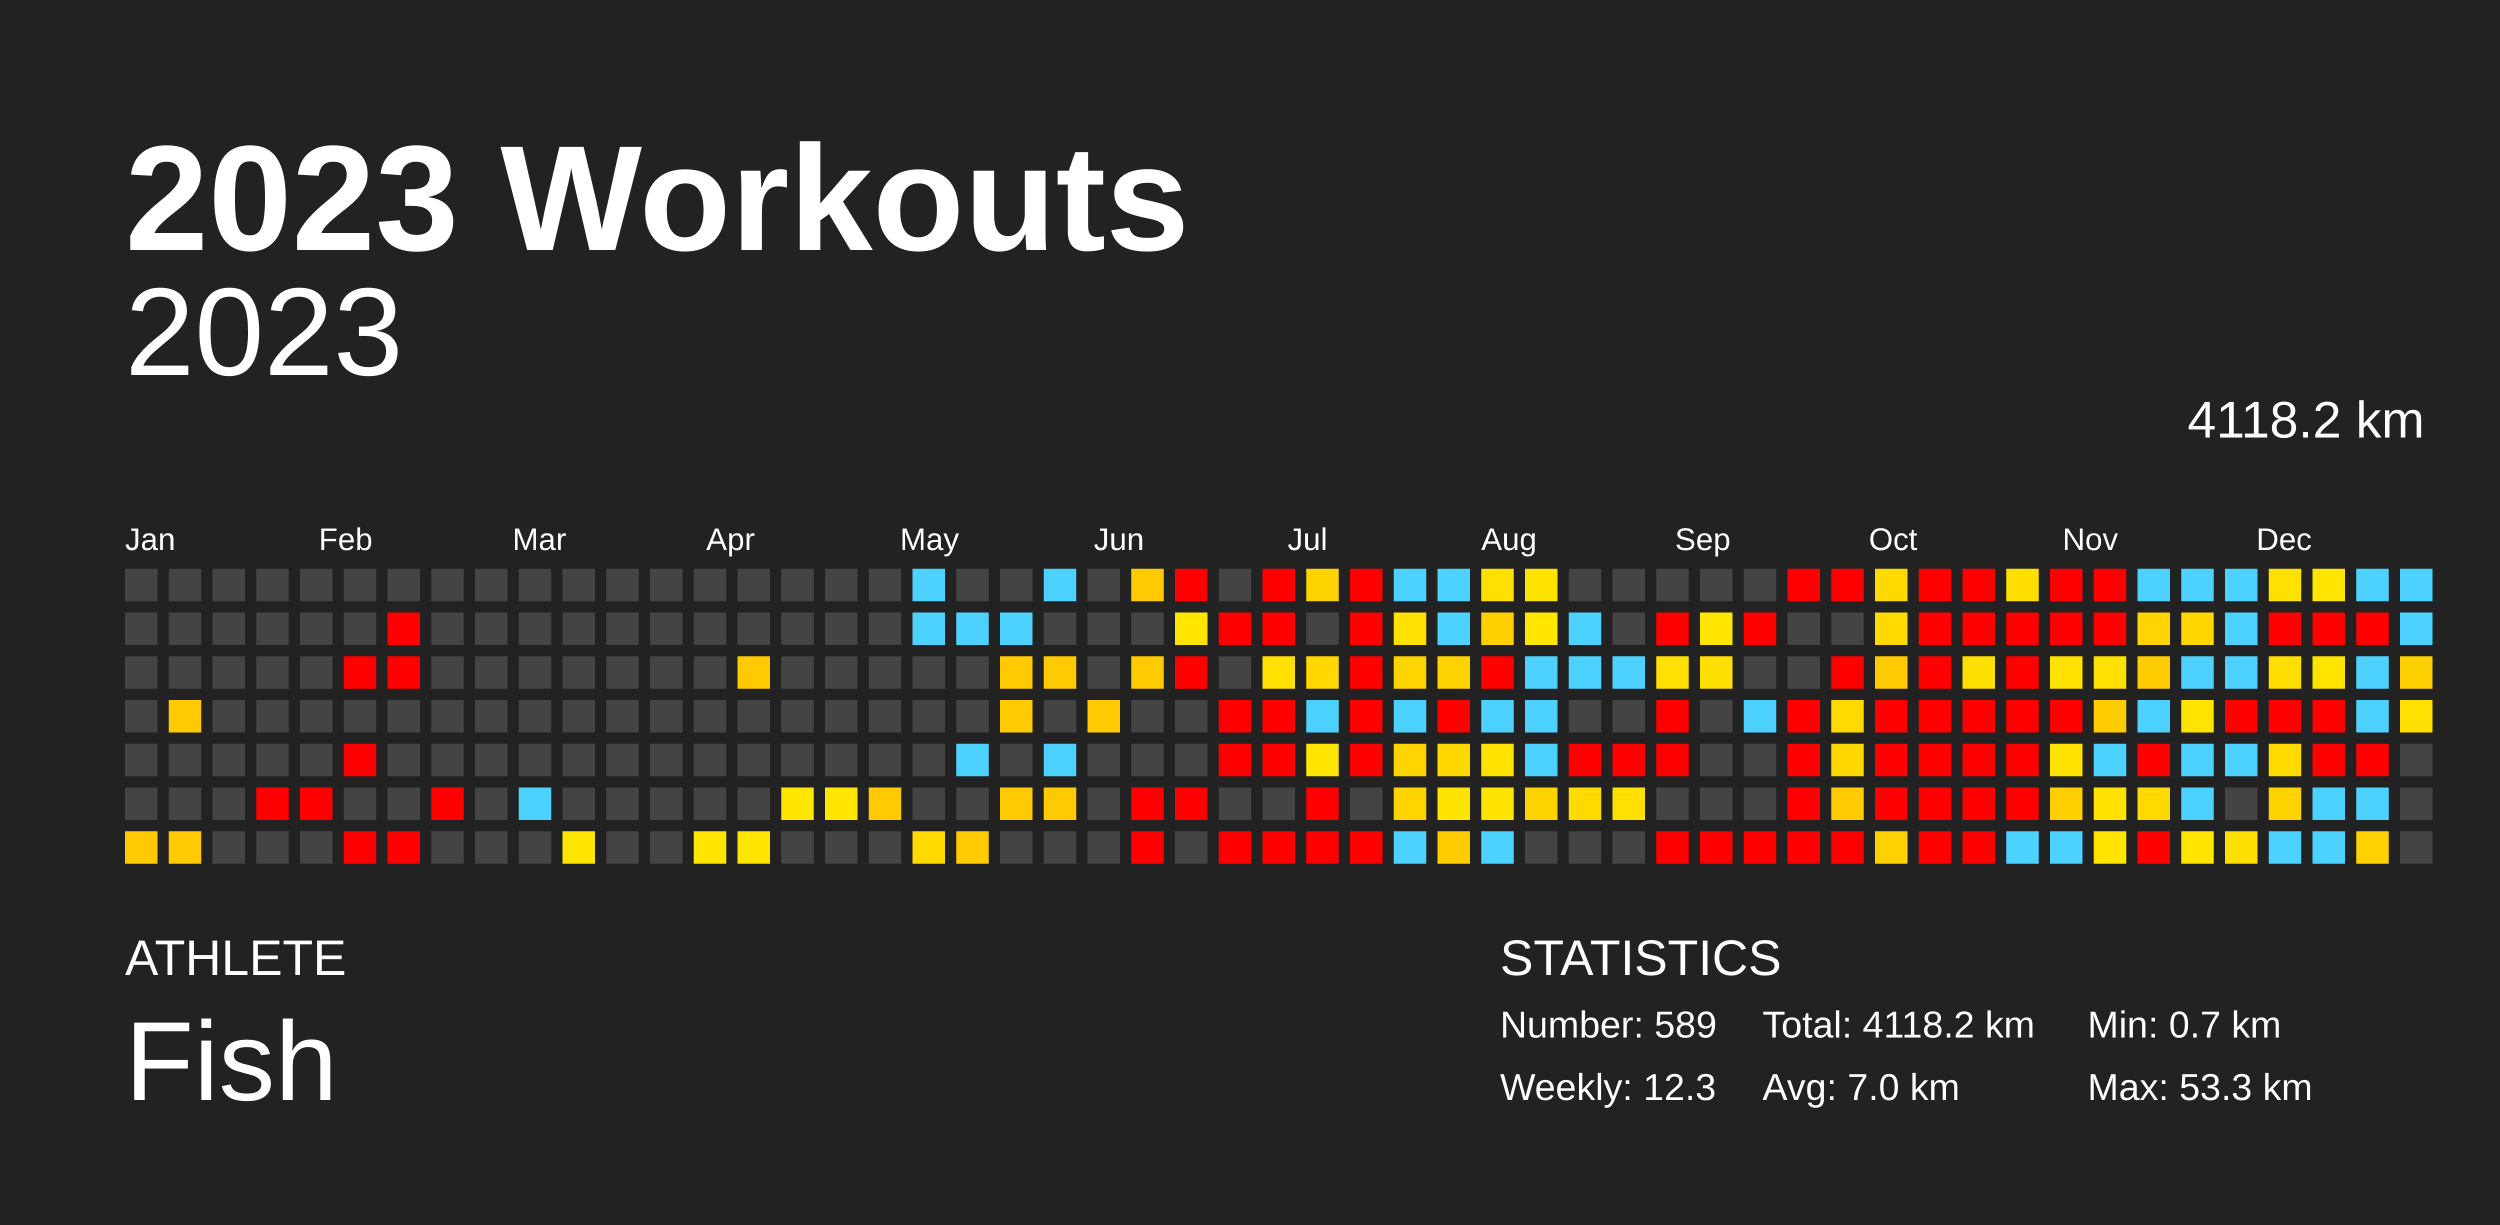
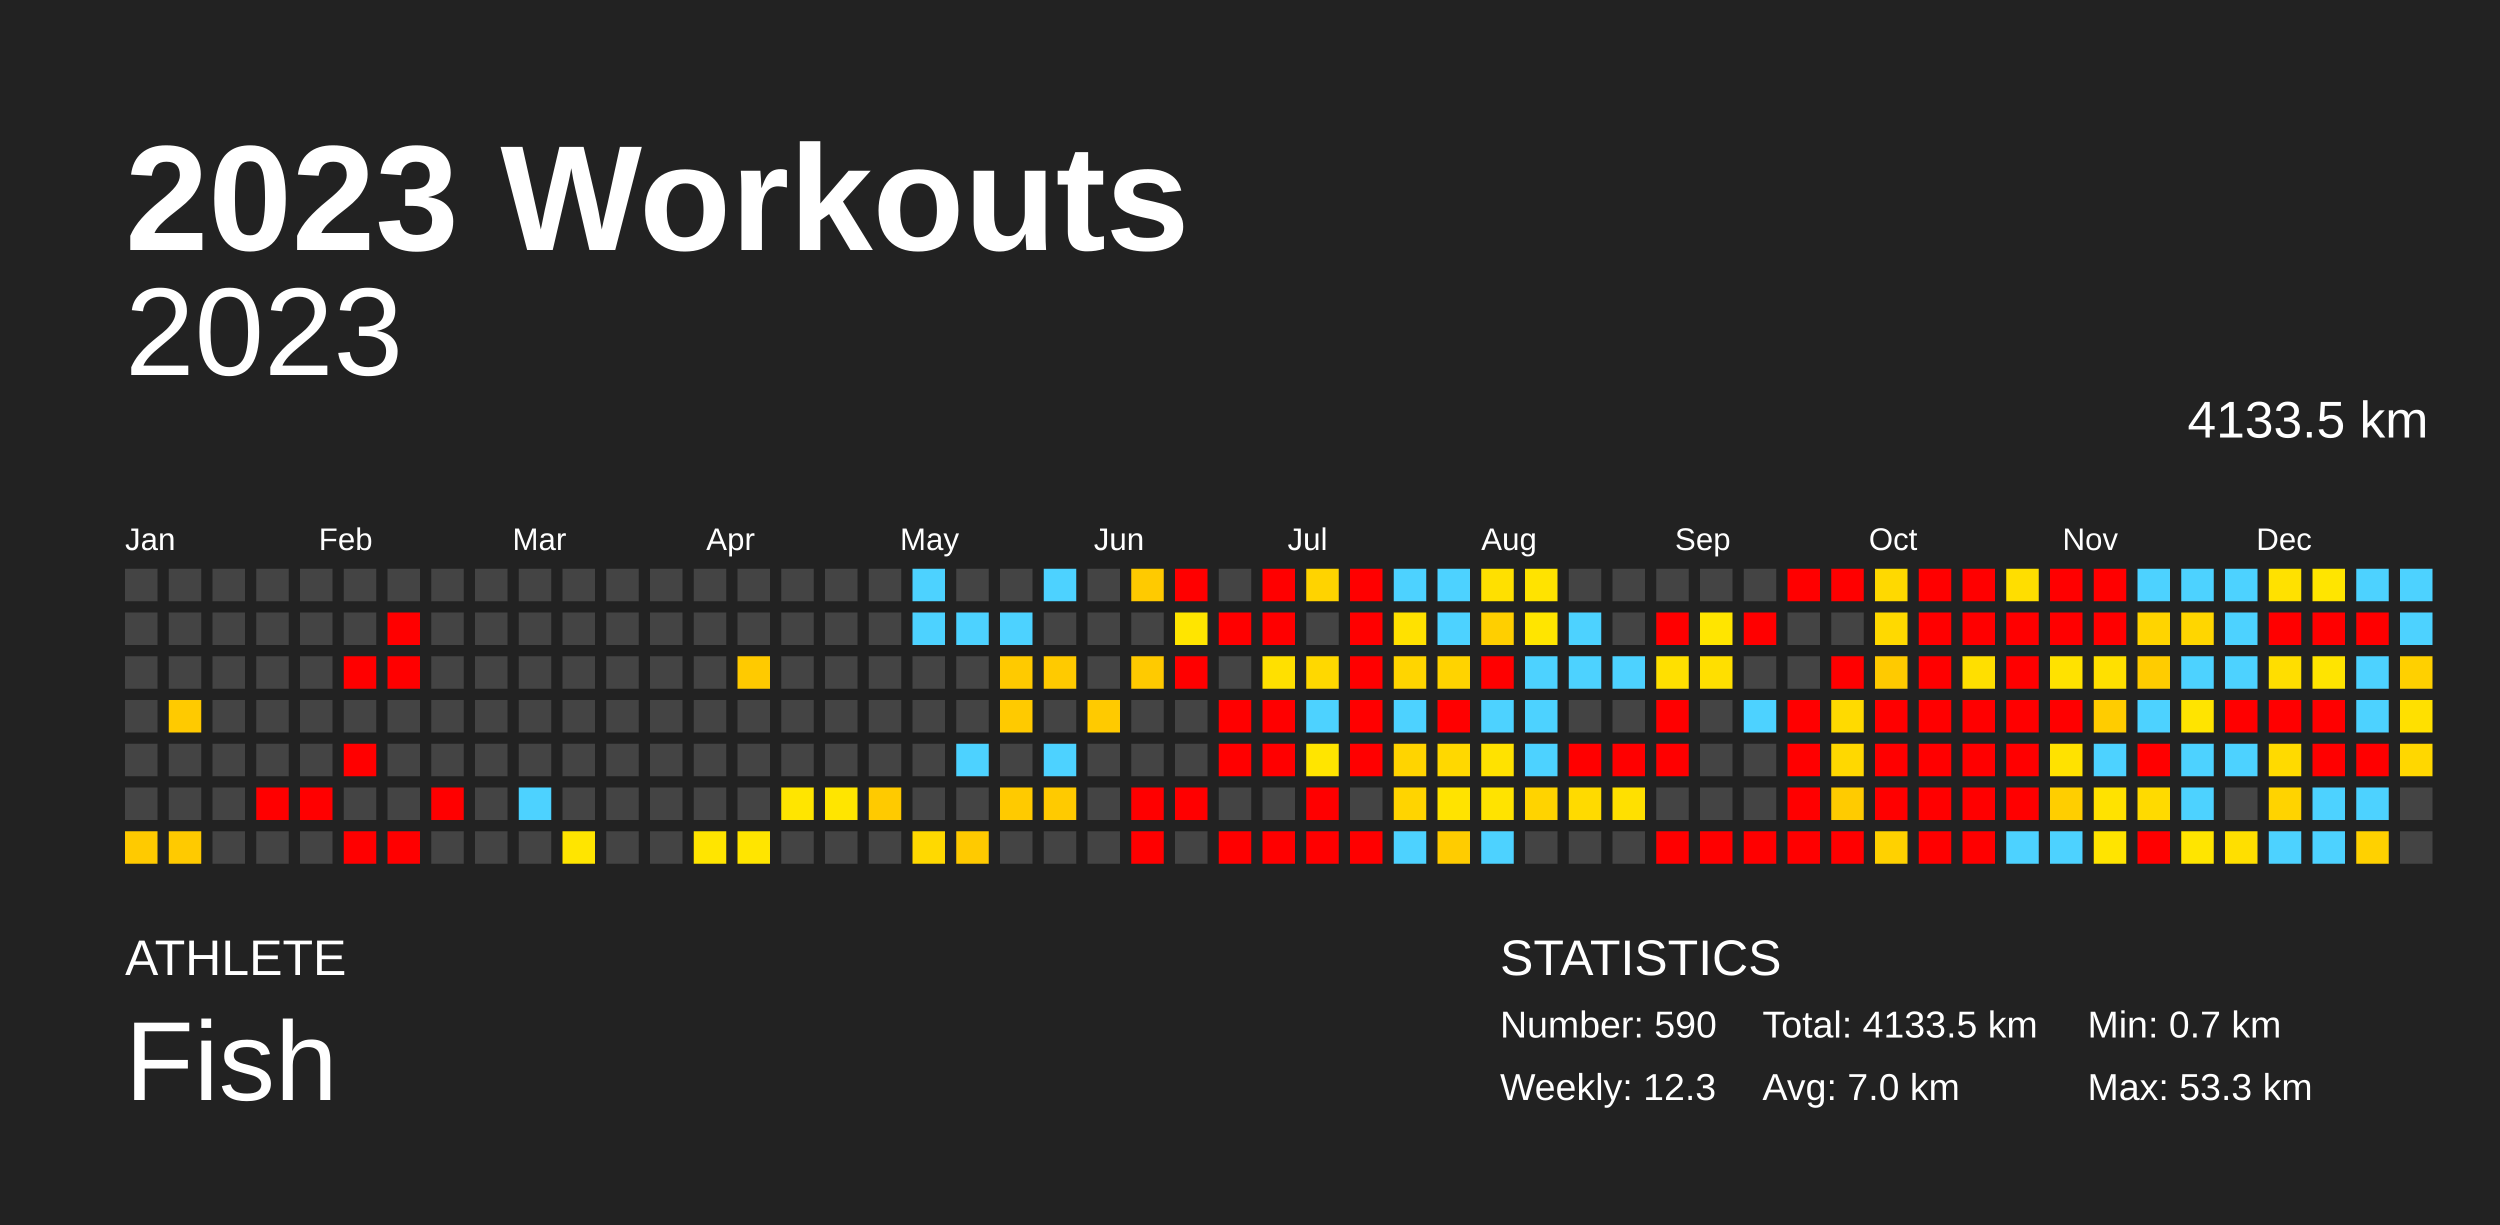
<svg xmlns="http://www.w3.org/2000/svg" baseProfile="full" height="98mm" version="1.1" viewBox="0,0,200,98" width="200mm">
  <defs />
  <rect fill="#222222" height="98" width="200" x="0" y="0" />
  <text fill="#FFFFFF" style="font-size:12px; font-family:Arial; font-weight:bold;" x="10" y="20">2023 Workouts</text>
  <text fill="#FFFFFF" style="font-size:4px; font-family:Arial" x="10" y="78">ATHLETE</text>
  <text fill="#FFFFFF" style="font-size:9px; font-family:Arial" x="10" y="88">Fish</text>
  <text fill="#FFFFFF" style="font-size:4px; font-family:Arial" x="120" y="78">STATISTICS</text>
-   <text fill="#FFFFFF" style="font-size:3px; font-family:Arial" x="120" y="83">Number: 589</text>
+   <text fill="#FFFFFF" style="font-size:3px; font-family:Arial" x="120" y="83">Number: 590</text>
  <text fill="#FFFFFF" style="font-size:3px; font-family:Arial" x="120" y="88">Weekly: 12.3</text>
-   <text fill="#FFFFFF" style="font-size:3px; font-family:Arial" x="141" y="83">Total: 4118.2 km</text>
+   <text fill="#FFFFFF" style="font-size:3px; font-family:Arial" x="141" y="83">Total: 4133.5 km</text>
  <text fill="#FFFFFF" style="font-size:3px; font-family:Arial" x="141" y="88">Avg: 7.0 km</text>
  <text fill="#FFFFFF" style="font-size:3px; font-family:Arial" x="167" y="83">Min: 0.7 km</text>
  <text fill="#FFFFFF" style="font-size:3px; font-family:Arial" x="167" y="88">Max: 53.3 km</text>
  <text alignment-baseline="hanging" fill="#FFFFFF" style="font-size:10.0px; font-family:Arial;" x="10" y="30">2023</text>
-   <text alignment-baseline="hanging" fill="#FFFFFF" style="font-size:4.125px; font-family:Arial;" x="175" y="35">4118.2 km</text>
+   <text alignment-baseline="hanging" fill="#FFFFFF" style="font-size:4.125px; font-family:Arial;" x="175" y="35">4133.5 km</text>
  <text fill="#FFFFFF" style="font-size:2.5px; font-family:Arial" x="10.0" y="44">Jan</text>
  <text fill="#FFFFFF" style="font-size:2.5px; font-family:Arial" x="25.5" y="44">Feb</text>
  <text fill="#FFFFFF" style="font-size:2.5px; font-family:Arial" x="41.0" y="44">Mar</text>
  <text fill="#FFFFFF" style="font-size:2.5px; font-family:Arial" x="56.5" y="44">Apr</text>
  <text fill="#FFFFFF" style="font-size:2.5px; font-family:Arial" x="72.0" y="44">May</text>
  <text fill="#FFFFFF" style="font-size:2.5px; font-family:Arial" x="87.5" y="44">Jun</text>
  <text fill="#FFFFFF" style="font-size:2.5px; font-family:Arial" x="103.0" y="44">Jul</text>
  <text fill="#FFFFFF" style="font-size:2.5px; font-family:Arial" x="118.5" y="44">Aug</text>
  <text fill="#FFFFFF" style="font-size:2.5px; font-family:Arial" x="134.0" y="44">Sep</text>
  <text fill="#FFFFFF" style="font-size:2.5px; font-family:Arial" x="149.5" y="44">Oct</text>
  <text fill="#FFFFFF" style="font-size:2.5px; font-family:Arial" x="165.0" y="44">Nov</text>
  <text fill="#FFFFFF" style="font-size:2.5px; font-family:Arial" x="180.5" y="44">Dec</text>
  <rect fill="#444444" height="2.6" width="2.6" x="10.0" y="45.5" />
  <rect fill="#444444" height="2.6" width="2.6" x="10.0" y="49.0" />
  <rect fill="#444444" height="2.6" width="2.6" x="10.0" y="52.5" />
  <rect fill="#444444" height="2.6" width="2.6" x="10.0" y="56.0" />
  <rect fill="#444444" height="2.6" width="2.6" x="10.0" y="59.5" />
  <rect fill="#444444" height="2.6" width="2.6" x="10.0" y="63.0" />
  <rect fill="#ffca00" height="2.6" width="2.6" x="10.0" y="66.5" />
  <rect fill="#444444" height="2.6" width="2.6" x="13.5" y="45.5" />
  <rect fill="#444444" height="2.6" width="2.6" x="13.5" y="49.0" />
  <rect fill="#444444" height="2.6" width="2.6" x="13.5" y="52.5" />
  <rect fill="#ffca00" height="2.6" width="2.6" x="13.5" y="56.0" />
  <rect fill="#444444" height="2.6" width="2.6" x="13.5" y="59.5" />
  <rect fill="#444444" height="2.6" width="2.6" x="13.5" y="63.0" />
  <rect fill="#ffca00" height="2.6" width="2.6" x="13.5" y="66.5" />
  <rect fill="#444444" height="2.6" width="2.6" x="17.0" y="45.5" />
  <rect fill="#444444" height="2.6" width="2.6" x="17.0" y="49.0" />
  <rect fill="#444444" height="2.6" width="2.6" x="17.0" y="52.5" />
  <rect fill="#444444" height="2.6" width="2.6" x="17.0" y="56.0" />
  <rect fill="#444444" height="2.6" width="2.6" x="17.0" y="59.5" />
  <rect fill="#444444" height="2.6" width="2.6" x="17.0" y="63.0" />
  <rect fill="#444444" height="2.6" width="2.6" x="17.0" y="66.5" />
  <rect fill="#444444" height="2.6" width="2.6" x="20.5" y="45.5" />
  <rect fill="#444444" height="2.6" width="2.6" x="20.5" y="49.0" />
  <rect fill="#444444" height="2.6" width="2.6" x="20.5" y="52.5" />
  <rect fill="#444444" height="2.6" width="2.6" x="20.5" y="56.0" />
  <rect fill="#444444" height="2.6" width="2.6" x="20.5" y="59.5" />
  <rect fill="red" height="2.6" width="2.6" x="20.5" y="63.0" />
  <rect fill="#444444" height="2.6" width="2.6" x="20.5" y="66.5" />
  <rect fill="#444444" height="2.6" width="2.6" x="24.0" y="45.5" />
  <rect fill="#444444" height="2.6" width="2.6" x="24.0" y="49.0" />
  <rect fill="#444444" height="2.6" width="2.6" x="24.0" y="52.5" />
  <rect fill="#444444" height="2.6" width="2.6" x="24.0" y="56.0" />
  <rect fill="#444444" height="2.6" width="2.6" x="24.0" y="59.5" />
  <rect fill="red" height="2.6" width="2.6" x="24.0" y="63.0" />
  <rect fill="#444444" height="2.6" width="2.6" x="24.0" y="66.5" />
  <rect fill="#444444" height="2.6" width="2.6" x="27.5" y="45.5" />
  <rect fill="#444444" height="2.6" width="2.6" x="27.5" y="49.0" />
  <rect fill="red" height="2.6" width="2.6" x="27.5" y="52.5" />
  <rect fill="#444444" height="2.6" width="2.6" x="27.5" y="56.0" />
  <rect fill="red" height="2.6" width="2.6" x="27.5" y="59.5" />
  <rect fill="#444444" height="2.6" width="2.6" x="27.5" y="63.0" />
  <rect fill="red" height="2.6" width="2.6" x="27.5" y="66.5" />
  <rect fill="#444444" height="2.6" width="2.6" x="31.0" y="45.5" />
  <rect fill="red" height="2.6" width="2.6" x="31.0" y="49.0" />
  <rect fill="red" height="2.6" width="2.6" x="31.0" y="52.5" />
  <rect fill="#444444" height="2.6" width="2.6" x="31.0" y="56.0" />
  <rect fill="#444444" height="2.6" width="2.6" x="31.0" y="59.5" />
  <rect fill="#444444" height="2.6" width="2.6" x="31.0" y="63.0" />
  <rect fill="red" height="2.6" width="2.6" x="31.0" y="66.5" />
  <rect fill="#444444" height="2.6" width="2.6" x="34.5" y="45.5" />
  <rect fill="#444444" height="2.6" width="2.6" x="34.5" y="49.0" />
  <rect fill="#444444" height="2.6" width="2.6" x="34.5" y="52.5" />
  <rect fill="#444444" height="2.6" width="2.6" x="34.5" y="56.0" />
  <rect fill="#444444" height="2.6" width="2.6" x="34.5" y="59.5" />
  <rect fill="red" height="2.6" width="2.6" x="34.5" y="63.0" />
  <rect fill="#444444" height="2.6" width="2.6" x="34.5" y="66.5" />
  <rect fill="#444444" height="2.6" width="2.6" x="38.0" y="45.5" />
  <rect fill="#444444" height="2.6" width="2.6" x="38.0" y="49.0" />
  <rect fill="#444444" height="2.6" width="2.6" x="38.0" y="52.5" />
  <rect fill="#444444" height="2.6" width="2.6" x="38.0" y="56.0" />
  <rect fill="#444444" height="2.6" width="2.6" x="38.0" y="59.5" />
  <rect fill="#444444" height="2.6" width="2.6" x="38.0" y="63.0" />
  <rect fill="#444444" height="2.6" width="2.6" x="38.0" y="66.5" />
  <rect fill="#444444" height="2.6" width="2.6" x="41.5" y="45.5" />
  <rect fill="#444444" height="2.6" width="2.6" x="41.5" y="49.0" />
  <rect fill="#444444" height="2.6" width="2.6" x="41.5" y="52.5" />
  <rect fill="#444444" height="2.6" width="2.6" x="41.5" y="56.0" />
  <rect fill="#444444" height="2.6" width="2.6" x="41.5" y="59.5" />
  <rect fill="#4dd2ff" height="2.6" width="2.6" x="41.5" y="63.0" />
  <rect fill="#444444" height="2.6" width="2.6" x="41.5" y="66.5" />
  <rect fill="#444444" height="2.6" width="2.6" x="45.0" y="45.5" />
  <rect fill="#444444" height="2.6" width="2.6" x="45.0" y="49.0" />
  <rect fill="#444444" height="2.6" width="2.6" x="45.0" y="52.5" />
  <rect fill="#444444" height="2.6" width="2.6" x="45.0" y="56.0" />
  <rect fill="#444444" height="2.6" width="2.6" x="45.0" y="59.5" />
  <rect fill="#444444" height="2.6" width="2.6" x="45.0" y="63.0" />
  <rect fill="#ffe500" height="2.6" width="2.6" x="45.0" y="66.5" />
  <rect fill="#444444" height="2.6" width="2.6" x="48.5" y="45.5" />
  <rect fill="#444444" height="2.6" width="2.6" x="48.5" y="49.0" />
  <rect fill="#444444" height="2.6" width="2.6" x="48.5" y="52.5" />
  <rect fill="#444444" height="2.6" width="2.6" x="48.5" y="56.0" />
  <rect fill="#444444" height="2.6" width="2.6" x="48.5" y="59.5" />
  <rect fill="#444444" height="2.6" width="2.6" x="48.5" y="63.0" />
  <rect fill="#444444" height="2.6" width="2.6" x="48.5" y="66.5" />
  <rect fill="#444444" height="2.6" width="2.6" x="52.0" y="45.5" />
  <rect fill="#444444" height="2.6" width="2.6" x="52.0" y="49.0" />
  <rect fill="#444444" height="2.6" width="2.6" x="52.0" y="52.5" />
  <rect fill="#444444" height="2.6" width="2.6" x="52.0" y="56.0" />
  <rect fill="#444444" height="2.6" width="2.6" x="52.0" y="59.5" />
  <rect fill="#444444" height="2.6" width="2.6" x="52.0" y="63.0" />
  <rect fill="#444444" height="2.6" width="2.6" x="52.0" y="66.5" />
  <rect fill="#444444" height="2.6" width="2.6" x="55.5" y="45.5" />
  <rect fill="#444444" height="2.6" width="2.6" x="55.5" y="49.0" />
  <rect fill="#444444" height="2.6" width="2.6" x="55.5" y="52.5" />
  <rect fill="#444444" height="2.6" width="2.6" x="55.5" y="56.0" />
  <rect fill="#444444" height="2.6" width="2.6" x="55.5" y="59.5" />
  <rect fill="#444444" height="2.6" width="2.6" x="55.5" y="63.0" />
  <rect fill="#ffe500" height="2.6" width="2.6" x="55.5" y="66.5" />
  <rect fill="#444444" height="2.6" width="2.6" x="59.0" y="45.5" />
  <rect fill="#444444" height="2.6" width="2.6" x="59.0" y="49.0" />
  <rect fill="#ffca00" height="2.6" width="2.6" x="59.0" y="52.5" />
  <rect fill="#444444" height="2.6" width="2.6" x="59.0" y="56.0" />
  <rect fill="#444444" height="2.6" width="2.6" x="59.0" y="59.5" />
  <rect fill="#444444" height="2.6" width="2.6" x="59.0" y="63.0" />
  <rect fill="#ffe500" height="2.6" width="2.6" x="59.0" y="66.5" />
  <rect fill="#444444" height="2.6" width="2.6" x="62.5" y="45.5" />
  <rect fill="#444444" height="2.6" width="2.6" x="62.5" y="49.0" />
  <rect fill="#444444" height="2.6" width="2.6" x="62.5" y="52.5" />
  <rect fill="#444444" height="2.6" width="2.6" x="62.5" y="56.0" />
  <rect fill="#444444" height="2.6" width="2.6" x="62.5" y="59.5" />
  <rect fill="#ffe500" height="2.6" width="2.6" x="62.5" y="63.0" />
  <rect fill="#444444" height="2.6" width="2.6" x="62.5" y="66.5" />
  <rect fill="#444444" height="2.6" width="2.6" x="66.0" y="45.5" />
  <rect fill="#444444" height="2.6" width="2.6" x="66.0" y="49.0" />
  <rect fill="#444444" height="2.6" width="2.6" x="66.0" y="52.5" />
  <rect fill="#444444" height="2.6" width="2.6" x="66.0" y="56.0" />
  <rect fill="#444444" height="2.6" width="2.6" x="66.0" y="59.5" />
  <rect fill="#ffe500" height="2.6" width="2.6" x="66.0" y="63.0" />
  <rect fill="#444444" height="2.6" width="2.6" x="66.0" y="66.5" />
  <rect fill="#444444" height="2.6" width="2.6" x="69.5" y="45.5" />
  <rect fill="#444444" height="2.6" width="2.6" x="69.5" y="49.0" />
  <rect fill="#444444" height="2.6" width="2.6" x="69.5" y="52.5" />
  <rect fill="#444444" height="2.6" width="2.6" x="69.5" y="56.0" />
  <rect fill="#444444" height="2.6" width="2.6" x="69.5" y="59.5" />
  <rect fill="#ffca00" height="2.6" width="2.6" x="69.5" y="63.0" />
  <rect fill="#444444" height="2.6" width="2.6" x="69.5" y="66.5" />
  <rect fill="#4dd2ff" height="2.6" width="2.6" x="73.0" y="45.5" />
  <rect fill="#4dd2ff" height="2.6" width="2.6" x="73.0" y="49.0" />
  <rect fill="#444444" height="2.6" width="2.6" x="73.0" y="52.5" />
  <rect fill="#444444" height="2.6" width="2.6" x="73.0" y="56.0" />
  <rect fill="#444444" height="2.6" width="2.6" x="73.0" y="59.5" />
  <rect fill="#444444" height="2.6" width="2.6" x="73.0" y="63.0" />
  <rect fill="#ffd900" height="2.6" width="2.6" x="73.0" y="66.5" />
  <rect fill="#444444" height="2.6" width="2.6" x="76.5" y="45.5" />
  <rect fill="#4dd2ff" height="2.6" width="2.6" x="76.5" y="49.0" />
  <rect fill="#444444" height="2.6" width="2.6" x="76.5" y="52.5" />
  <rect fill="#444444" height="2.6" width="2.6" x="76.5" y="56.0" />
  <rect fill="#4dd2ff" height="2.6" width="2.6" x="76.5" y="59.5" />
  <rect fill="#444444" height="2.6" width="2.6" x="76.5" y="63.0" />
  <rect fill="#ffca00" height="2.6" width="2.6" x="76.5" y="66.5" />
  <rect fill="#444444" height="2.6" width="2.6" x="80.0" y="45.5" />
  <rect fill="#4dd2ff" height="2.6" width="2.6" x="80.0" y="49.0" />
  <rect fill="#ffca00" height="2.6" width="2.6" x="80.0" y="52.5" />
  <rect fill="#ffca00" height="2.6" width="2.6" x="80.0" y="56.0" />
  <rect fill="#444444" height="2.6" width="2.6" x="80.0" y="59.5" />
  <rect fill="#ffca00" height="2.6" width="2.6" x="80.0" y="63.0" />
  <rect fill="#444444" height="2.6" width="2.6" x="80.0" y="66.5" />
  <rect fill="#4dd2ff" height="2.6" width="2.6" x="83.5" y="45.5" />
  <rect fill="#444444" height="2.6" width="2.6" x="83.5" y="49.0" />
  <rect fill="#ffca00" height="2.6" width="2.6" x="83.5" y="52.5" />
  <rect fill="#444444" height="2.6" width="2.6" x="83.5" y="56.0" />
  <rect fill="#4dd2ff" height="2.6" width="2.6" x="83.5" y="59.5" />
  <rect fill="#ffca00" height="2.6" width="2.6" x="83.5" y="63.0" />
  <rect fill="#444444" height="2.6" width="2.6" x="83.5" y="66.5" />
  <rect fill="#444444" height="2.6" width="2.6" x="87.0" y="45.5" />
  <rect fill="#444444" height="2.6" width="2.6" x="87.0" y="49.0" />
  <rect fill="#444444" height="2.6" width="2.6" x="87.0" y="52.5" />
  <rect fill="#ffca00" height="2.6" width="2.6" x="87.0" y="56.0" />
  <rect fill="#444444" height="2.6" width="2.6" x="87.0" y="59.5" />
  <rect fill="#444444" height="2.6" width="2.6" x="87.0" y="63.0" />
  <rect fill="#444444" height="2.6" width="2.6" x="87.0" y="66.5" />
  <rect fill="#ffca00" height="2.6" width="2.6" x="90.5" y="45.5" />
  <rect fill="#444444" height="2.6" width="2.6" x="90.5" y="49.0" />
  <rect fill="#ffca00" height="2.6" width="2.6" x="90.5" y="52.5" />
  <rect fill="#444444" height="2.6" width="2.6" x="90.5" y="56.0" />
  <rect fill="#444444" height="2.6" width="2.6" x="90.5" y="59.5" />
  <rect fill="red" height="2.6" width="2.6" x="90.5" y="63.0" />
  <rect fill="red" height="2.6" width="2.6" x="90.5" y="66.5" />
  <rect fill="red" height="2.6" width="2.6" x="94.0" y="45.5" />
  <rect fill="#ffe500" height="2.6" width="2.6" x="94.0" y="49.0" />
  <rect fill="red" height="2.6" width="2.6" x="94.0" y="52.5" />
  <rect fill="#444444" height="2.6" width="2.6" x="94.0" y="56.0" />
  <rect fill="#444444" height="2.6" width="2.6" x="94.0" y="59.5" />
  <rect fill="red" height="2.6" width="2.6" x="94.0" y="63.0" />
  <rect fill="#444444" height="2.6" width="2.6" x="94.0" y="66.5" />
  <rect fill="#444444" height="2.6" width="2.6" x="97.5" y="45.5" />
  <rect fill="red" height="2.6" width="2.6" x="97.5" y="49.0" />
  <rect fill="#444444" height="2.6" width="2.6" x="97.5" y="52.5" />
  <rect fill="red" height="2.6" width="2.6" x="97.5" y="56.0" />
  <rect fill="red" height="2.6" width="2.6" x="97.5" y="59.5" />
  <rect fill="#444444" height="2.6" width="2.6" x="97.5" y="63.0" />
  <rect fill="red" height="2.6" width="2.6" x="97.5" y="66.5" />
  <rect fill="red" height="2.6" width="2.6" x="101.0" y="45.5" />
  <rect fill="red" height="2.6" width="2.6" x="101.0" y="49.0" />
  <rect fill="#ffe000" height="2.6" width="2.6" x="101.0" y="52.5" />
  <rect fill="red" height="2.6" width="2.6" x="101.0" y="56.0" />
  <rect fill="red" height="2.6" width="2.6" x="101.0" y="59.5" />
  <rect fill="#444444" height="2.6" width="2.6" x="101.0" y="63.0" />
  <rect fill="red" height="2.6" width="2.6" x="101.0" y="66.5" />
  <rect fill="#ffd300" height="2.6" width="2.6" x="104.5" y="45.5" />
  <rect fill="#444444" height="2.6" width="2.6" x="104.5" y="49.0" />
  <rect fill="#ffd800" height="2.6" width="2.6" x="104.5" y="52.5" />
  <rect fill="#4dd2ff" height="2.6" width="2.6" x="104.5" y="56.0" />
  <rect fill="#ffe500" height="2.6" width="2.6" x="104.5" y="59.5" />
  <rect fill="red" height="2.6" width="2.6" x="104.5" y="63.0" />
  <rect fill="red" height="2.6" width="2.6" x="104.5" y="66.5" />
  <rect fill="red" height="2.6" width="2.6" x="108.0" y="45.5" />
  <rect fill="red" height="2.6" width="2.6" x="108.0" y="49.0" />
  <rect fill="red" height="2.6" width="2.6" x="108.0" y="52.5" />
  <rect fill="red" height="2.6" width="2.6" x="108.0" y="56.0" />
  <rect fill="red" height="2.6" width="2.6" x="108.0" y="59.5" />
  <rect fill="#444444" height="2.6" width="2.6" x="108.0" y="63.0" />
  <rect fill="red" height="2.6" width="2.6" x="108.0" y="66.5" />
  <rect fill="#4dd2ff" height="2.6" width="2.6" x="111.5" y="45.5" />
  <rect fill="#ffe100" height="2.6" width="2.6" x="111.5" y="49.0" />
  <rect fill="#ffd500" height="2.6" width="2.6" x="111.5" y="52.5" />
  <rect fill="#4dd2ff" height="2.6" width="2.6" x="111.5" y="56.0" />
  <rect fill="#ffd400" height="2.6" width="2.6" x="111.5" y="59.5" />
  <rect fill="#ffd400" height="2.6" width="2.6" x="111.5" y="63.0" />
  <rect fill="#4dd2ff" height="2.6" width="2.6" x="111.5" y="66.5" />
  <rect fill="#4dd2ff" height="2.6" width="2.6" x="115.0" y="45.5" />
  <rect fill="#4dd2ff" height="2.6" width="2.6" x="115.0" y="49.0" />
  <rect fill="#ffd300" height="2.6" width="2.6" x="115.0" y="52.5" />
  <rect fill="red" height="2.6" width="2.6" x="115.0" y="56.0" />
  <rect fill="#ffd800" height="2.6" width="2.6" x="115.0" y="59.5" />
  <rect fill="#ffe300" height="2.6" width="2.6" x="115.0" y="63.0" />
  <rect fill="#ffcc00" height="2.6" width="2.6" x="115.0" y="66.5" />
  <rect fill="#ffe000" height="2.6" width="2.6" x="118.5" y="45.5" />
  <rect fill="#ffcf00" height="2.6" width="2.6" x="118.5" y="49.0" />
  <rect fill="red" height="2.6" width="2.6" x="118.5" y="52.5" />
  <rect fill="#4dd2ff" height="2.6" width="2.6" x="118.5" y="56.0" />
  <rect fill="#ffe200" height="2.6" width="2.6" x="118.5" y="59.5" />
  <rect fill="#ffe300" height="2.6" width="2.6" x="118.5" y="63.0" />
  <rect fill="#4dd2ff" height="2.6" width="2.6" x="118.5" y="66.5" />
  <rect fill="#ffe300" height="2.6" width="2.6" x="122.0" y="45.5" />
  <rect fill="#ffe500" height="2.6" width="2.6" x="122.0" y="49.0" />
  <rect fill="#4dd2ff" height="2.6" width="2.6" x="122.0" y="52.5" />
  <rect fill="#4dd2ff" height="2.6" width="2.6" x="122.0" y="56.0" />
  <rect fill="#4dd2ff" height="2.6" width="2.6" x="122.0" y="59.5" />
  <rect fill="#ffd300" height="2.6" width="2.6" x="122.0" y="63.0" />
  <rect fill="#444444" height="2.6" width="2.6" x="122.0" y="66.5" />
  <rect fill="#444444" height="2.6" width="2.6" x="125.5" y="45.5" />
  <rect fill="#4dd2ff" height="2.6" width="2.6" x="125.5" y="49.0" />
  <rect fill="#4dd2ff" height="2.6" width="2.6" x="125.5" y="52.5" />
  <rect fill="#444444" height="2.6" width="2.6" x="125.5" y="56.0" />
  <rect fill="red" height="2.6" width="2.6" x="125.5" y="59.5" />
  <rect fill="#ffda00" height="2.6" width="2.6" x="125.5" y="63.0" />
  <rect fill="#444444" height="2.6" width="2.6" x="125.5" y="66.5" />
  <rect fill="#444444" height="2.6" width="2.6" x="129.0" y="45.5" />
  <rect fill="#444444" height="2.6" width="2.6" x="129.0" y="49.0" />
  <rect fill="#4dd2ff" height="2.6" width="2.6" x="129.0" y="52.5" />
  <rect fill="#444444" height="2.6" width="2.6" x="129.0" y="56.0" />
  <rect fill="red" height="2.6" width="2.6" x="129.0" y="59.5" />
  <rect fill="#ffe000" height="2.6" width="2.6" x="129.0" y="63.0" />
  <rect fill="#444444" height="2.6" width="2.6" x="129.0" y="66.5" />
  <rect fill="#444444" height="2.6" width="2.6" x="132.5" y="45.5" />
  <rect fill="red" height="2.6" width="2.6" x="132.5" y="49.0" />
  <rect fill="#ffe000" height="2.6" width="2.6" x="132.5" y="52.5" />
  <rect fill="red" height="2.6" width="2.6" x="132.5" y="56.0" />
  <rect fill="red" height="2.6" width="2.6" x="132.5" y="59.5" />
  <rect fill="#444444" height="2.6" width="2.6" x="132.5" y="63.0" />
  <rect fill="red" height="2.6" width="2.6" x="132.5" y="66.5" />
  <rect fill="#444444" height="2.6" width="2.6" x="136.0" y="45.5" />
  <rect fill="#ffe500" height="2.6" width="2.6" x="136.0" y="49.0" />
  <rect fill="#ffdf00" height="2.6" width="2.6" x="136.0" y="52.5" />
  <rect fill="#444444" height="2.6" width="2.6" x="136.0" y="56.0" />
  <rect fill="#444444" height="2.6" width="2.6" x="136.0" y="59.5" />
  <rect fill="#444444" height="2.6" width="2.6" x="136.0" y="63.0" />
  <rect fill="red" height="2.6" width="2.6" x="136.0" y="66.5" />
  <rect fill="#444444" height="2.6" width="2.6" x="139.5" y="45.5" />
  <rect fill="red" height="2.6" width="2.6" x="139.5" y="49.0" />
  <rect fill="#444444" height="2.6" width="2.6" x="139.5" y="52.5" />
  <rect fill="#4dd2ff" height="2.6" width="2.6" x="139.5" y="56.0" />
  <rect fill="#444444" height="2.6" width="2.6" x="139.5" y="59.5" />
  <rect fill="#444444" height="2.6" width="2.6" x="139.5" y="63.0" />
  <rect fill="red" height="2.6" width="2.6" x="139.5" y="66.5" />
  <rect fill="red" height="2.6" width="2.6" x="143.0" y="45.5" />
  <rect fill="#444444" height="2.6" width="2.6" x="143.0" y="49.0" />
  <rect fill="#444444" height="2.6" width="2.6" x="143.0" y="52.5" />
  <rect fill="red" height="2.6" width="2.6" x="143.0" y="56.0" />
  <rect fill="red" height="2.6" width="2.6" x="143.0" y="59.5" />
  <rect fill="red" height="2.6" width="2.6" x="143.0" y="63.0" />
  <rect fill="red" height="2.6" width="2.6" x="143.0" y="66.5" />
  <rect fill="red" height="2.6" width="2.6" x="146.5" y="45.5" />
  <rect fill="#444444" height="2.6" width="2.6" x="146.5" y="49.0" />
  <rect fill="red" height="2.6" width="2.6" x="146.5" y="52.5" />
  <rect fill="#ffda00" height="2.6" width="2.6" x="146.5" y="56.0" />
  <rect fill="#ffd800" height="2.6" width="2.6" x="146.5" y="59.5" />
  <rect fill="#ffcb00" height="2.6" width="2.6" x="146.5" y="63.0" />
  <rect fill="red" height="2.6" width="2.6" x="146.5" y="66.5" />
  <rect fill="#ffd900" height="2.6" width="2.6" x="150.0" y="45.5" />
  <rect fill="#ffd900" height="2.6" width="2.6" x="150.0" y="49.0" />
  <rect fill="#ffca00" height="2.6" width="2.6" x="150.0" y="52.5" />
  <rect fill="red" height="2.6" width="2.6" x="150.0" y="56.0" />
  <rect fill="red" height="2.6" width="2.6" x="150.0" y="59.5" />
  <rect fill="red" height="2.6" width="2.6" x="150.0" y="63.0" />
  <rect fill="#ffd100" height="2.6" width="2.6" x="150.0" y="66.5" />
  <rect fill="red" height="2.6" width="2.6" x="153.5" y="45.5" />
  <rect fill="red" height="2.6" width="2.6" x="153.5" y="49.0" />
  <rect fill="red" height="2.6" width="2.6" x="153.5" y="52.5" />
  <rect fill="red" height="2.6" width="2.6" x="153.5" y="56.0" />
  <rect fill="red" height="2.6" width="2.6" x="153.5" y="59.5" />
  <rect fill="red" height="2.6" width="2.6" x="153.5" y="63.0" />
  <rect fill="red" height="2.6" width="2.6" x="153.5" y="66.5" />
  <rect fill="red" height="2.6" width="2.6" x="157.0" y="45.5" />
  <rect fill="red" height="2.6" width="2.6" x="157.0" y="49.0" />
  <rect fill="#ffdf00" height="2.6" width="2.6" x="157.0" y="52.5" />
  <rect fill="red" height="2.6" width="2.6" x="157.0" y="56.0" />
  <rect fill="red" height="2.6" width="2.6" x="157.0" y="59.5" />
  <rect fill="red" height="2.6" width="2.6" x="157.0" y="63.0" />
  <rect fill="red" height="2.6" width="2.6" x="157.0" y="66.5" />
  <rect fill="#ffde00" height="2.6" width="2.6" x="160.5" y="45.5" />
  <rect fill="red" height="2.6" width="2.6" x="160.5" y="49.0" />
  <rect fill="red" height="2.6" width="2.6" x="160.5" y="52.5" />
  <rect fill="red" height="2.6" width="2.6" x="160.5" y="56.0" />
  <rect fill="red" height="2.6" width="2.6" x="160.5" y="59.5" />
  <rect fill="red" height="2.6" width="2.6" x="160.5" y="63.0" />
  <rect fill="#4dd2ff" height="2.6" width="2.6" x="160.5" y="66.5" />
  <rect fill="red" height="2.6" width="2.6" x="164.0" y="45.5" />
  <rect fill="red" height="2.6" width="2.6" x="164.0" y="49.0" />
  <rect fill="#ffe200" height="2.6" width="2.6" x="164.0" y="52.5" />
  <rect fill="red" height="2.6" width="2.6" x="164.0" y="56.0" />
  <rect fill="#ffe200" height="2.6" width="2.6" x="164.0" y="59.5" />
  <rect fill="#ffce00" height="2.6" width="2.6" x="164.0" y="63.0" />
  <rect fill="#4dd2ff" height="2.6" width="2.6" x="164.0" y="66.5" />
  <rect fill="red" height="2.6" width="2.6" x="167.5" y="45.5" />
  <rect fill="red" height="2.6" width="2.6" x="167.5" y="49.0" />
  <rect fill="#ffe000" height="2.6" width="2.6" x="167.5" y="52.5" />
  <rect fill="#ffcc00" height="2.6" width="2.6" x="167.5" y="56.0" />
  <rect fill="#4dd2ff" height="2.6" width="2.6" x="167.5" y="59.5" />
  <rect fill="#ffe200" height="2.6" width="2.6" x="167.5" y="63.0" />
  <rect fill="#ffe400" height="2.6" width="2.6" x="167.5" y="66.5" />
  <rect fill="#4dd2ff" height="2.6" width="2.6" x="171.0" y="45.5" />
  <rect fill="#ffd400" height="2.6" width="2.6" x="171.0" y="49.0" />
  <rect fill="#ffcc00" height="2.6" width="2.6" x="171.0" y="52.5" />
  <rect fill="#4dd2ff" height="2.6" width="2.6" x="171.0" y="56.0" />
  <rect fill="red" height="2.6" width="2.6" x="171.0" y="59.5" />
  <rect fill="#ffda00" height="2.6" width="2.6" x="171.0" y="63.0" />
  <rect fill="red" height="2.6" width="2.6" x="171.0" y="66.5" />
  <rect fill="#4dd2ff" height="2.6" width="2.6" x="174.5" y="45.5" />
  <rect fill="#ffd600" height="2.6" width="2.6" x="174.5" y="49.0" />
  <rect fill="#4dd2ff" height="2.6" width="2.6" x="174.5" y="52.5" />
  <rect fill="#ffe400" height="2.6" width="2.6" x="174.5" y="56.0" />
  <rect fill="#4dd2ff" height="2.6" width="2.6" x="174.5" y="59.5" />
  <rect fill="#4dd2ff" height="2.6" width="2.6" x="174.5" y="63.0" />
  <rect fill="#ffe500" height="2.6" width="2.6" x="174.5" y="66.5" />
  <rect fill="#4dd2ff" height="2.6" width="2.6" x="178.0" y="45.5" />
  <rect fill="#4dd2ff" height="2.6" width="2.6" x="178.0" y="49.0" />
  <rect fill="#4dd2ff" height="2.6" width="2.6" x="178.0" y="52.5" />
  <rect fill="red" height="2.6" width="2.6" x="178.0" y="56.0" />
  <rect fill="#4dd2ff" height="2.6" width="2.6" x="178.0" y="59.5" />
  <rect fill="#444444" height="2.6" width="2.6" x="178.0" y="63.0" />
  <rect fill="#ffdf00" height="2.6" width="2.6" x="178.0" y="66.5" />
  <rect fill="#ffe100" height="2.6" width="2.6" x="181.5" y="45.5" />
  <rect fill="red" height="2.6" width="2.6" x="181.5" y="49.0" />
  <rect fill="#ffde00" height="2.6" width="2.6" x="181.5" y="52.5" />
  <rect fill="red" height="2.6" width="2.6" x="181.5" y="56.0" />
  <rect fill="#ffda00" height="2.6" width="2.6" x="181.5" y="59.5" />
  <rect fill="#ffd300" height="2.6" width="2.6" x="181.5" y="63.0" />
  <rect fill="#4dd2ff" height="2.6" width="2.6" x="181.5" y="66.5" />
  <rect fill="#ffe500" height="2.6" width="2.6" x="185.0" y="45.5" />
  <rect fill="red" height="2.6" width="2.6" x="185.0" y="49.0" />
  <rect fill="#ffe400" height="2.6" width="2.6" x="185.0" y="52.5" />
  <rect fill="red" height="2.6" width="2.6" x="185.0" y="56.0" />
  <rect fill="red" height="2.6" width="2.6" x="185.0" y="59.5" />
  <rect fill="#4dd2ff" height="2.6" width="2.6" x="185.0" y="63.0" />
  <rect fill="#4dd2ff" height="2.6" width="2.6" x="185.0" y="66.5" />
  <rect fill="#4dd2ff" height="2.6" width="2.6" x="188.5" y="45.5" />
  <rect fill="red" height="2.6" width="2.6" x="188.5" y="49.0" />
  <rect fill="#4dd2ff" height="2.6" width="2.6" x="188.5" y="52.5" />
  <rect fill="#4dd2ff" height="2.6" width="2.6" x="188.5" y="56.0" />
  <rect fill="red" height="2.6" width="2.6" x="188.5" y="59.5" />
  <rect fill="#4dd2ff" height="2.6" width="2.6" x="188.5" y="63.0" />
  <rect fill="#ffd100" height="2.6" width="2.6" x="188.5" y="66.5" />
  <rect fill="#4dd2ff" height="2.6" width="2.6" x="192.0" y="45.5" />
  <rect fill="#4dd2ff" height="2.6" width="2.6" x="192.0" y="49.0" />
  <rect fill="#ffd000" height="2.6" width="2.6" x="192.0" y="52.5" />
  <rect fill="#ffe000" height="2.6" width="2.6" x="192.0" y="56.0" />
-   <rect fill="#444444" height="2.6" width="2.6" x="192.0" y="59.5" />
+   <rect fill="#ffd700" height="2.6" width="2.6" x="192.0" y="59.5" />
  <rect fill="#444444" height="2.6" width="2.6" x="192.0" y="63.0" />
  <rect fill="#444444" height="2.6" width="2.6" x="192.0" y="66.5" />
</svg>
